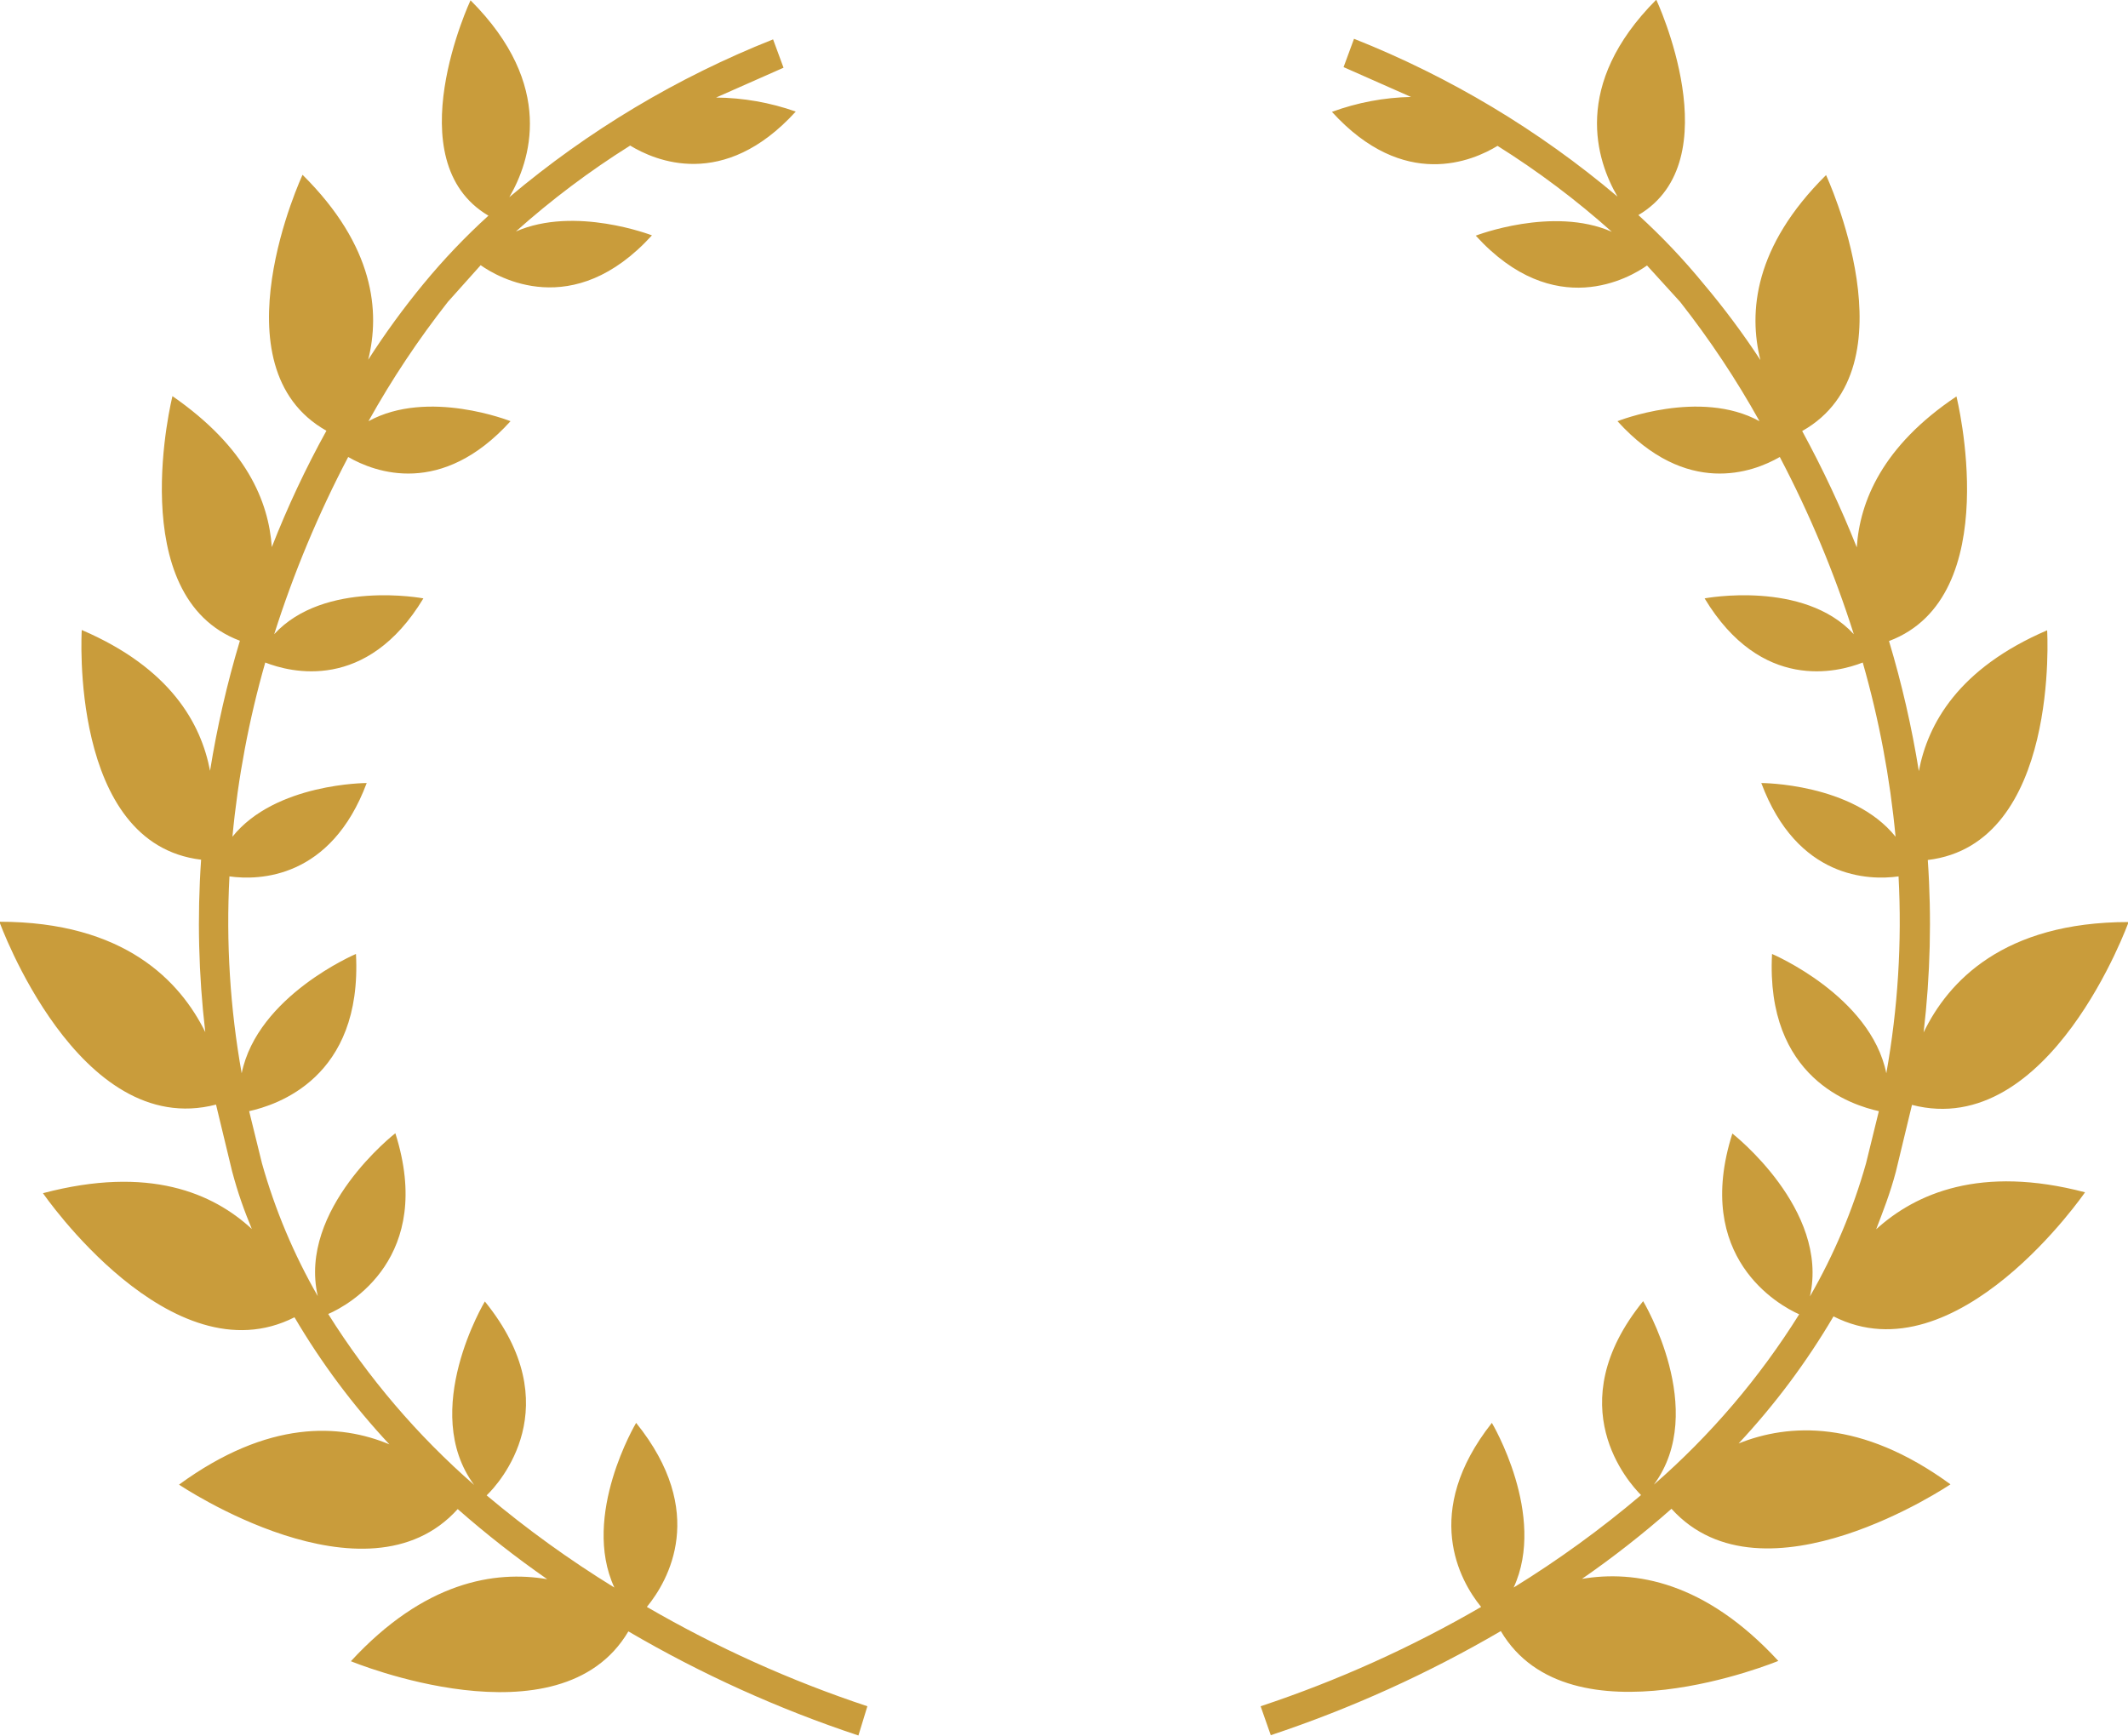
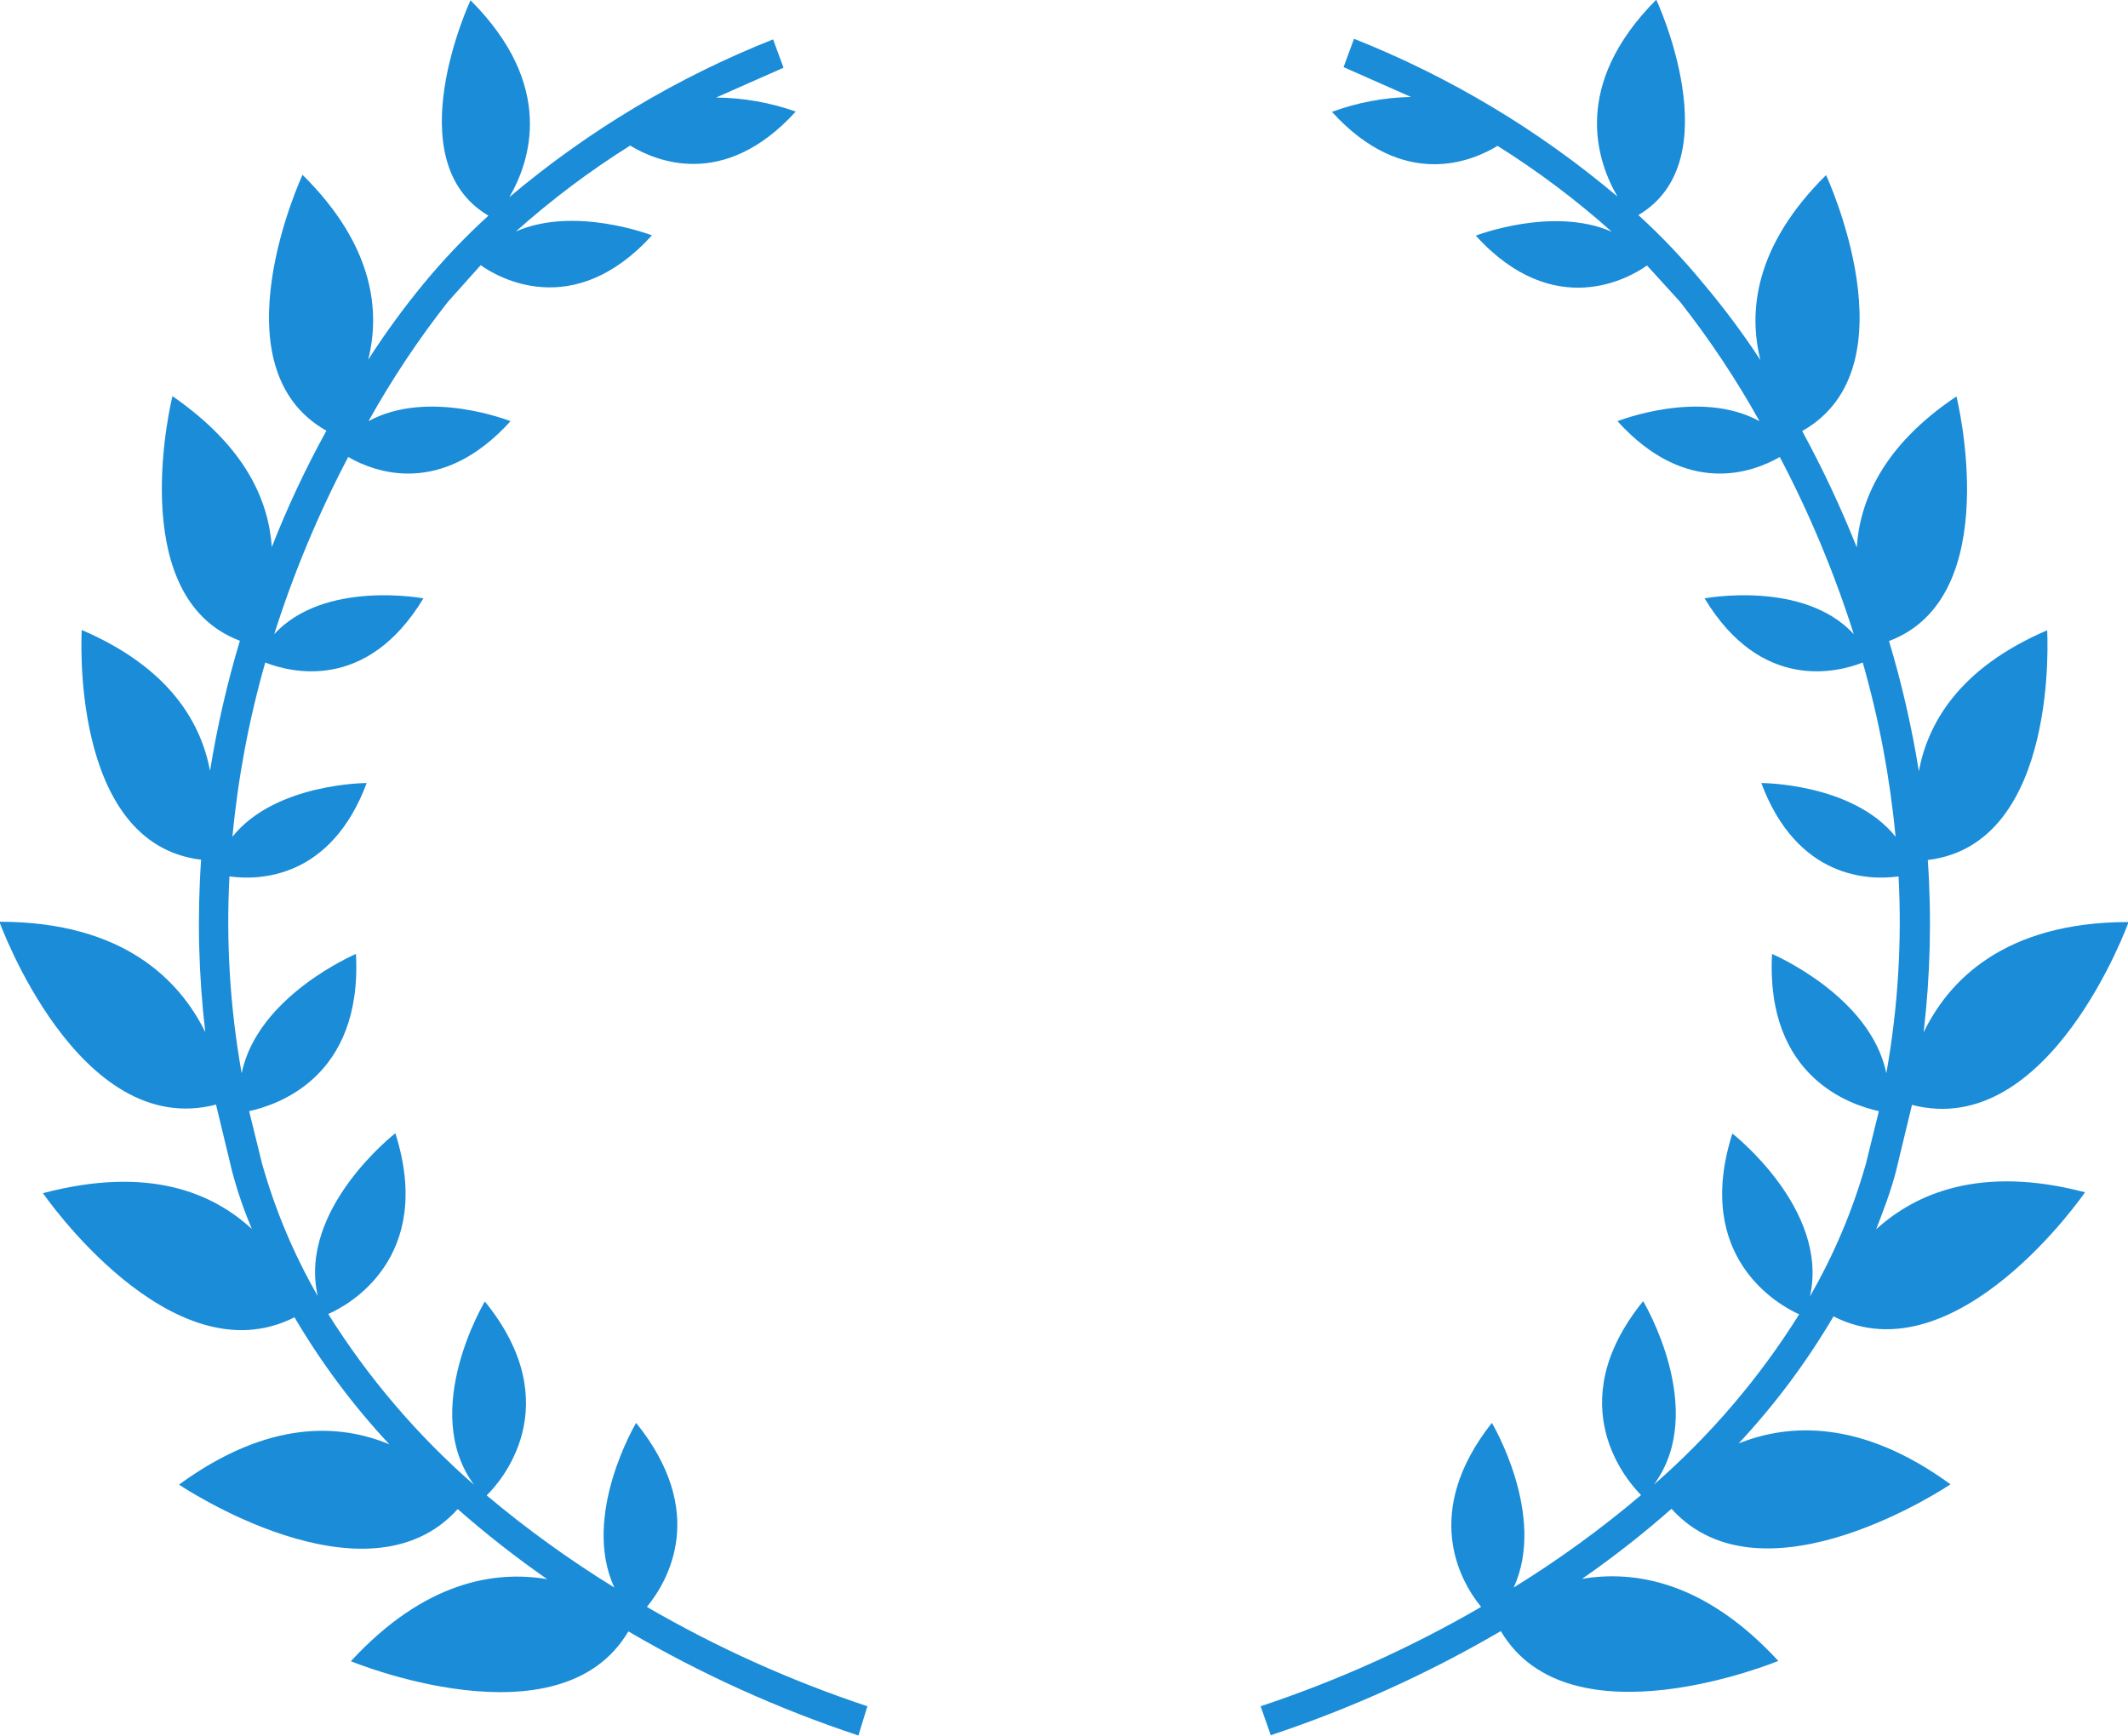
- <svg xmlns="http://www.w3.org/2000/svg" width="71.32" height="58.17" fill="#c99c3b">
+ <svg xmlns="http://www.w3.org/2000/svg" width="71.32" height="58.17" fill="#1A8CD8">
  <path d="M29.07 57.2a39.53 39.53 0 01-7.39-3.33c.72-.88 2.05-3.18-.36-6.17 0 0-1.85 3.1-.73 5.52a35.83 35.83 0 01-4.28-3.09c.42-.4 2.78-3-.06-6.5 0 0-2.2 3.66-.36 6.15A25.79 25.79 0 0111 44.05c.7-.3 3.57-1.9 2.25-6.06 0 0-3.27 2.54-2.6 5.46A19.57 19.57 0 018.78 39l-.43-1.75c.9-.2 3.8-1.1 3.58-5.27 0 0-3.3 1.4-3.83 4a28.88 28.88 0 01-.41-6.6c1 .14 3.4.08 4.6-3.13 0 0-3.06 0-4.5 1.8a32.18 32.18 0 011.1-5.84c.84.33 3.4 1 5.3-2.15 0 0-3.32-.63-5 1.2a36.55 36.55 0 012.48-5.94c.9.52 3.13 1.35 5.44-1.2 0 0-2.76-1.1-4.76 0a30.41 30.41 0 012.66-4l1.1-1.23c.56.4 3.1 1.9 5.74-1 0 0-2.58-1-4.56-.13a28.39 28.39 0 013.83-2.88c.82.5 3.13 1.52 5.55-1.14A8.26 8.26 0 0024 3.27l2.26-1-.35-.95a32 32 0 00-8.84 5.29c.7-1.2 1.56-3.74-1.3-6.6 0 0-2.52 5.38.6 7.22a21.9 21.9 0 00-2.18 2.29 26.47 26.47 0 00-1.85 2.54c.4-1.6.22-3.8-2.2-6.2 0 0-3 6.44.8 8.58a32.6 32.6 0 00-1.83 3.9C9 16.8 8.26 15 5.78 13.28c0 0-1.68 6.72 2.26 8.2a33.73 33.73 0 00-1 4.36c-.3-1.58-1.32-3.44-4.3-4.72 0 0-.44 7.17 4 7.7a31.21 31.21 0 00.14 5.78c-.84-1.7-2.7-3.7-6.9-3.7 0 0 2.64 7.33 7.26 6.13l.54 2.24c.2.75.4 1.3.66 1.93-1.3-1.2-3.44-2.14-7-1.2 0 0 4.3 6.26 8.43 4.16a24.23 24.23 0 003.18 4.26C11.4 47.73 9 47.58 6 49.77c0 0 6.27 4.23 9.34.82a33.86 33.86 0 003 2.35c-1.76-.3-4.12.08-6.58 2.75 0 0 7 2.9 9.3-1a40.45 40.45 0 007.71 3.49zm13.18 0a39.53 39.53 0 007.39-3.33c-.72-.88-2-3.18.36-6.17 0 0 1.85 3.1.73 5.52a35 35 0 004.27-3.1c-.4-.4-2.77-3 .07-6.5 0 0 2.2 3.66.36 6.15a25.49 25.49 0 004.87-5.71c-.68-.3-3.56-1.9-2.24-6.06 0 0 3.26 2.54 2.6 5.46A19.57 19.57 0 0062.54 39l.43-1.75c-.9-.2-3.8-1.1-3.58-5.27 0 0 3.3 1.4 3.83 4a28.88 28.88 0 00.41-6.6c-1 .14-3.4.08-4.6-3.13 0 0 3.06 0 4.5 1.8a32.18 32.18 0 00-1.1-5.84c-.84.33-3.4 1-5.3-2.15 0 0 3.32-.63 5 1.2a36.55 36.55 0 00-2.48-5.94c-.9.52-3.13 1.35-5.44-1.2 0 0 2.76-1.1 4.76 0a30.41 30.41 0 00-2.66-4L55.2 8.9c-.56.4-3.1 1.9-5.74-1 0 0 2.58-1 4.56-.13a28.39 28.39 0 00-3.83-2.88c-.82.5-3.13 1.52-5.55-1.14a8.18 8.18 0 012.65-.5l-2.26-1 .35-.95a31.9 31.9 0 018.83 5.29c-.7-1.2-1.55-3.74 1.3-6.6 0 0 2.52 5.38-.6 7.22a21.9 21.9 0 012.19 2.31 26.47 26.47 0 011.9 2.55c-.4-1.6-.22-3.8 2.2-6.2 0 0 3 6.44-.8 8.58a36 36 0 011.83 3.9c.1-1.54.86-3.4 3.34-5.06 0 0 1.68 6.72-2.26 8.2a33.73 33.73 0 011 4.36c.3-1.58 1.32-3.44 4.3-4.72 0 0 .44 7.17-4 7.7a31.21 31.21 0 01-.14 5.78c.82-1.7 2.67-3.7 6.87-3.7 0 0-2.64 7.33-7.26 6.13l-.54 2.24c-.2.75-.42 1.3-.66 1.93 1.32-1.2 3.5-2.16 7-1.24 0 0-4.3 6.26-8.43 4.16a24.23 24.23 0 01-3.18 4.26c1.67-.67 4.1-.82 7.1 1.37 0 0-6.27 4.23-9.35.82a32.38 32.38 0 01-3 2.35c1.76-.3 4.12.08 6.58 2.75 0 0-7 2.9-9.3-1a40.76 40.76 0 01-7.71 3.49z" />
</svg>
